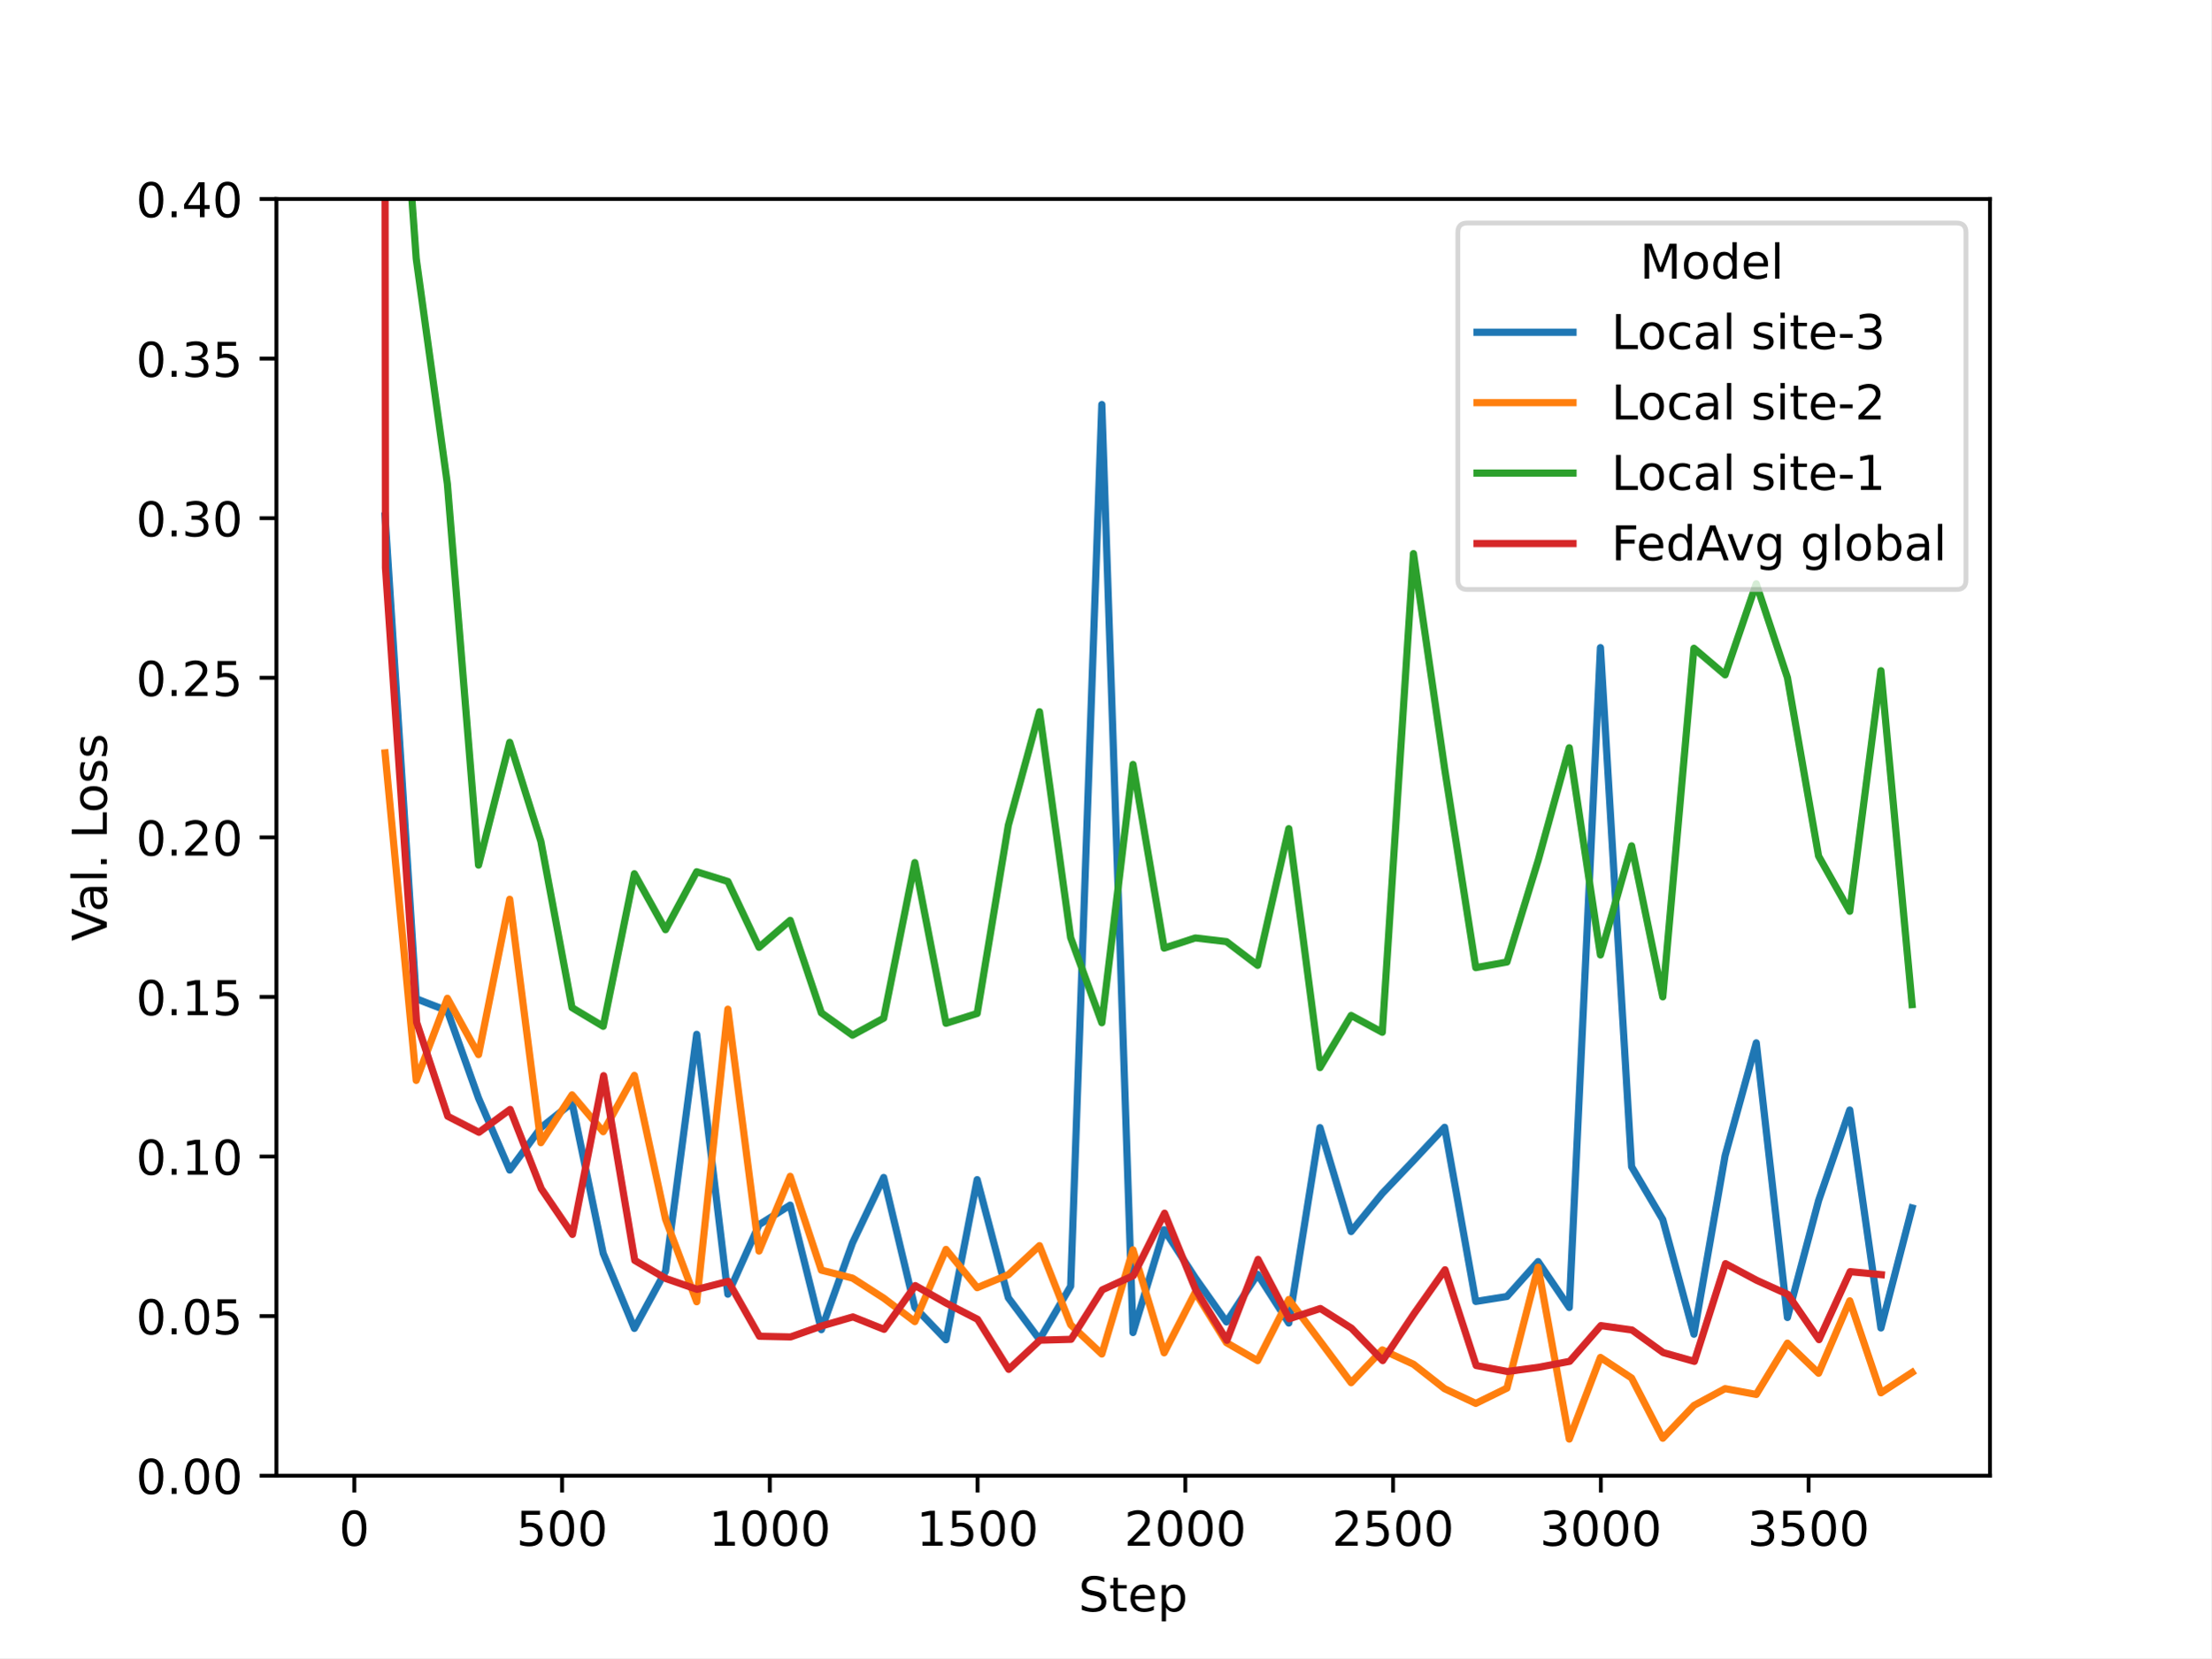
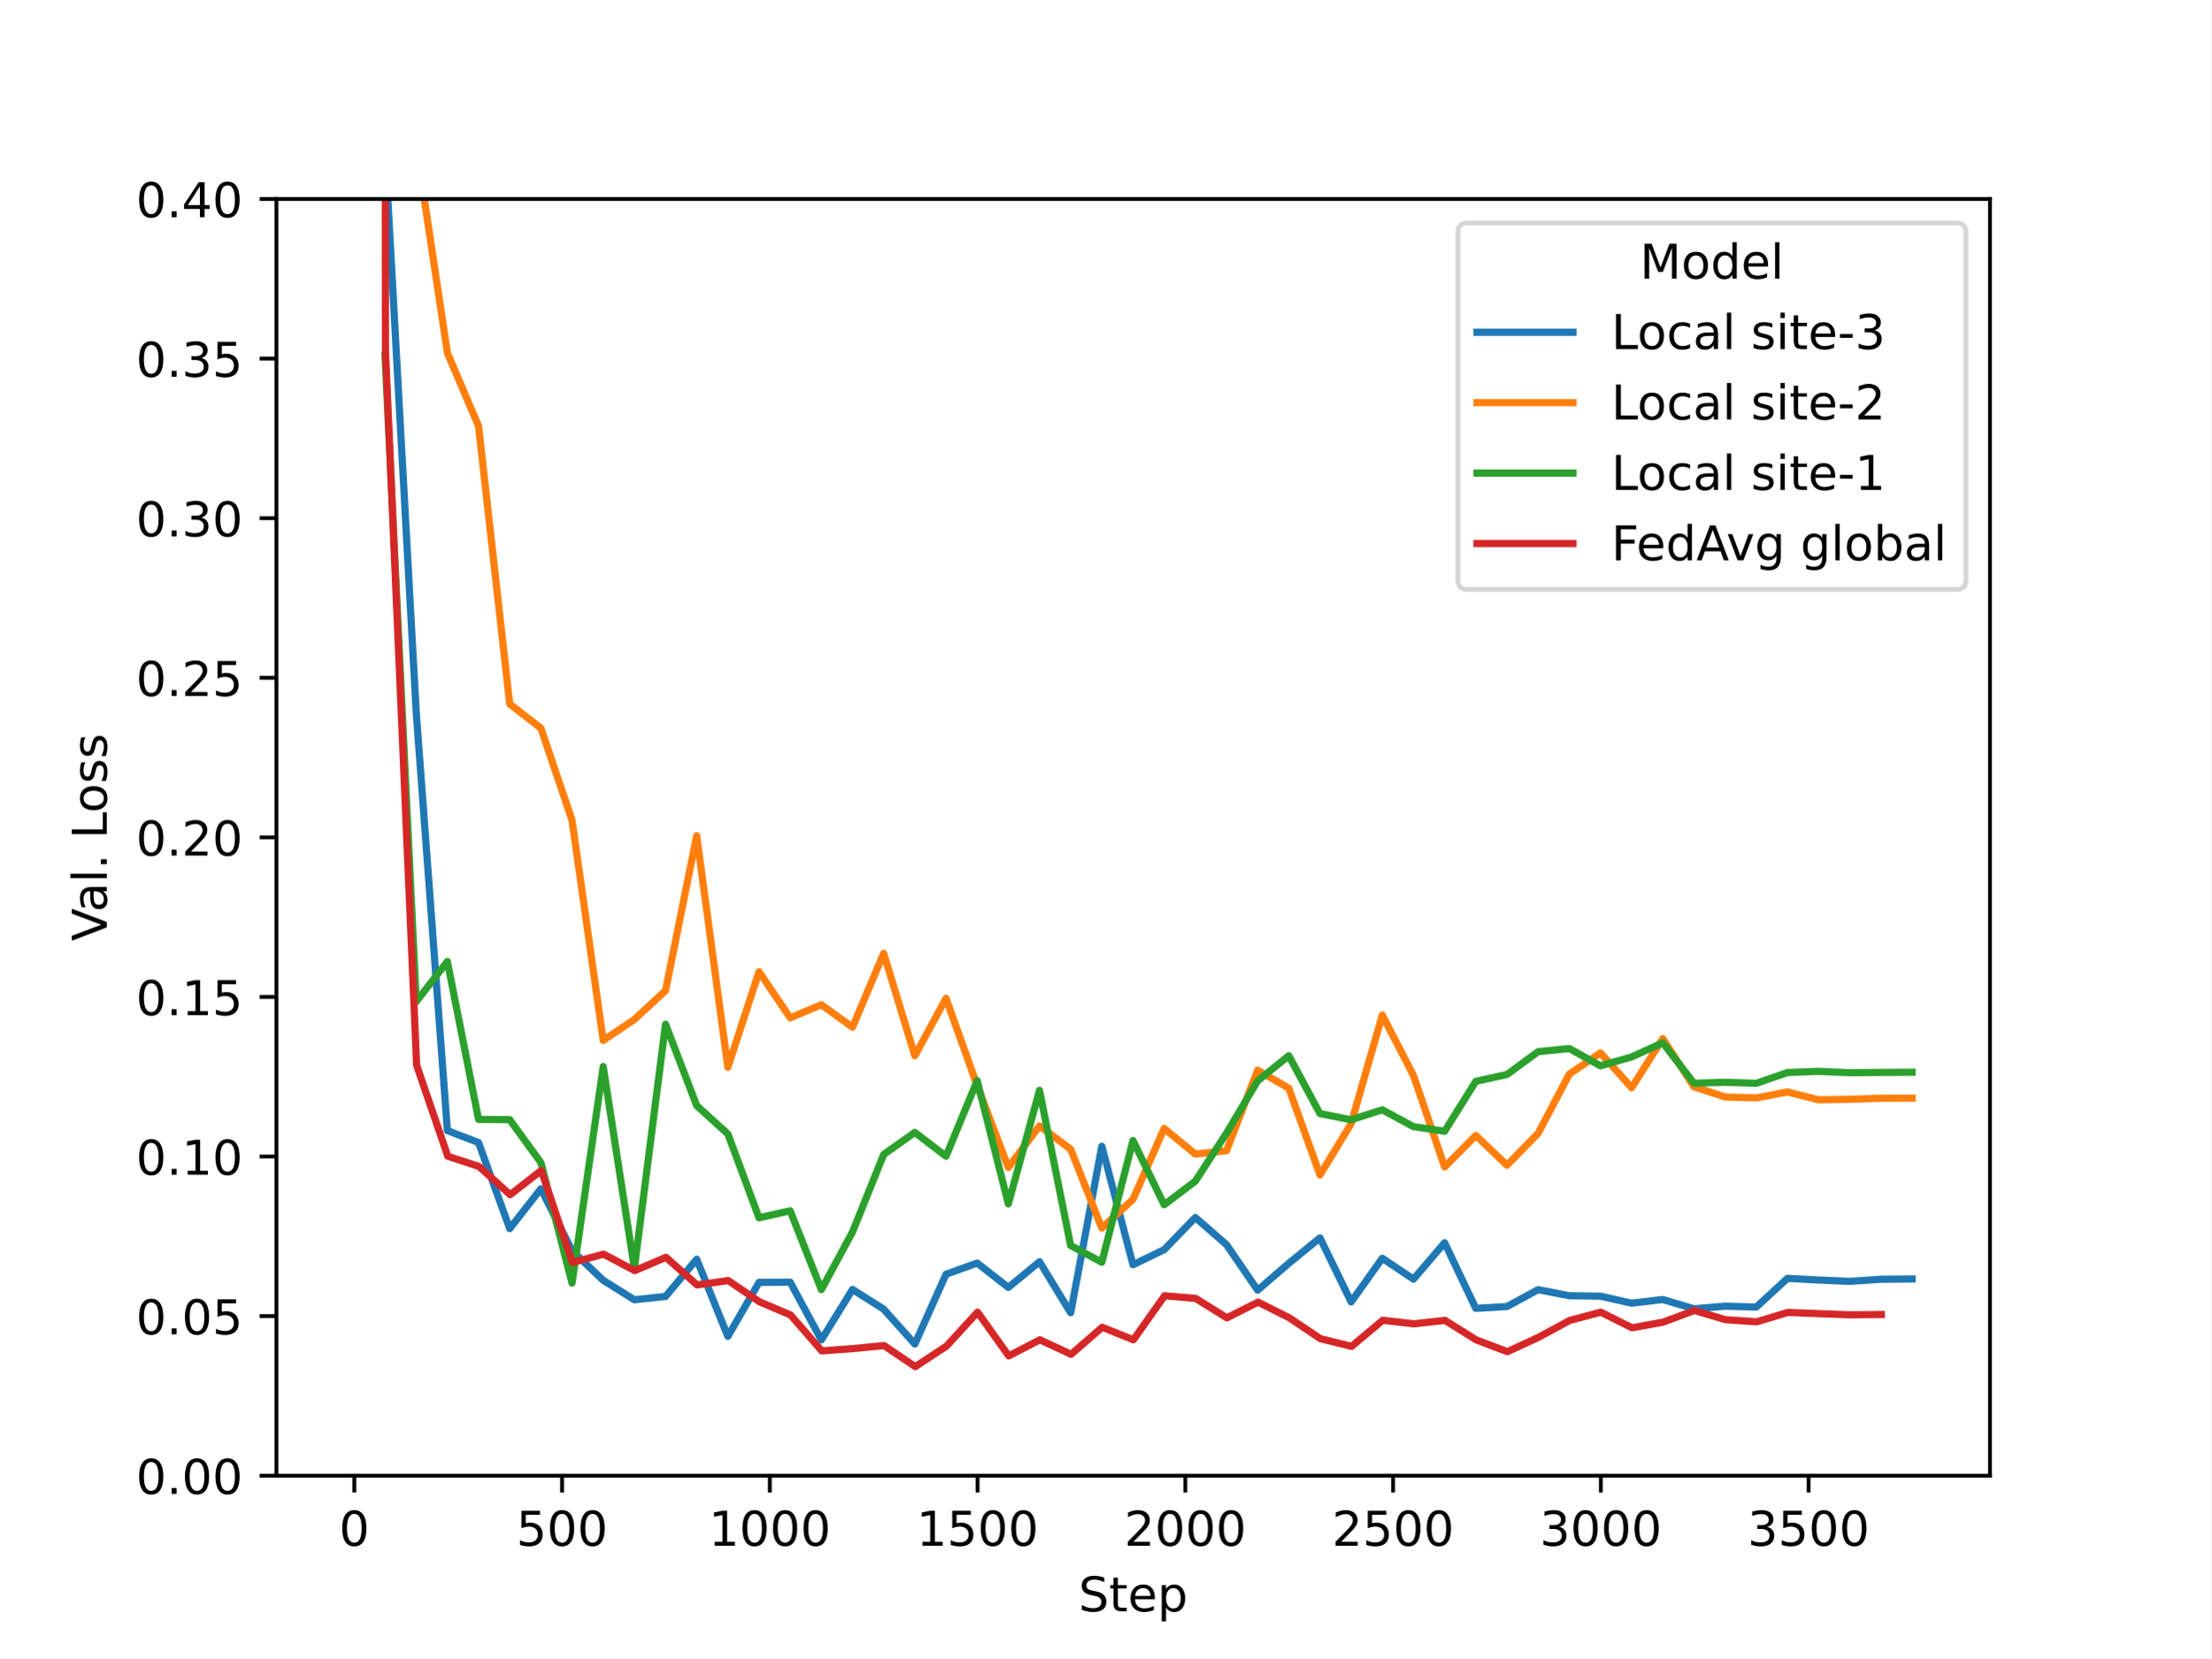
<svg xmlns="http://www.w3.org/2000/svg" xmlns:xlink="http://www.w3.org/1999/xlink" width="460.8pt" height="345.6pt" viewBox="0 0 460.8 345.6" version="1.1">
  <defs>
    <style type="text/css">*{stroke-linejoin: round; stroke-linecap: butt}</style>
  </defs>
  <g id="figure_1">
    <g id="patch_1">
      <path d="M 0 345.6  L 460.8 345.6  L 460.8 0  L 0 0  z " style="fill: #ffffff" />
    </g>
    <g id="axes_1">
      <g id="patch_2">
        <path d="M 57.6 307.584  L 414.72 307.584  L 414.72 41.472  L 57.6 41.472  z " style="fill: #ffffff" />
      </g>
      <g id="PolyCollection_1" />
      <g id="PolyCollection_2" />
      <g id="PolyCollection_3" />
      <g id="PolyCollection_4" />
      <g id="matplotlib.axis_1">
        <g id="xtick_1">
          <g id="line2d_1">
            <defs>
-               <path id="md3a129b505" d="M 0 0  L 0 3.5  " style="stroke: #000000; stroke-width: 0.8" />
-             </defs>
-             <g>
-               <use xlink:href="#md3a129b505" x="73.833" y="307.584" style="stroke: #000000; stroke-width: 0.8" />
+               <path id="m8230b125e6" d="M 0 0  L 0 3.5  " style="stroke: #000000; stroke-width: 0.8" />
+             </defs>
+             <g>
+               <use xlink:href="#m8230b125e6" x="73.833" y="307.584" style="stroke: #000000; stroke-width: 0.8" />
            </g>
          </g>
          <g id="text_1">
            <g transform="translate(70.65148 322.1824) scale(0.1 -0.1)">
              <defs>
                <path id="DejaVuSans-30" d="M 2034 4250  Q 1547 4250 1301 3770  Q 1056 3291 1056 2328  Q 1056 1369 1301 889  Q 1547 409 2034 409  Q 2525 409 2770 889  Q 3016 1369 3016 2328  Q 3016 3291 2770 3770  Q 2525 4250 2034 4250  z M 2034 4750  Q 2819 4750 3233 4129  Q 3647 3509 3647 2328  Q 3647 1150 3233 529  Q 2819 -91 2034 -91  Q 1250 -91 836 529  Q 422 1150 422 2328  Q 422 3509 836 4129  Q 1250 4750 2034 4750  z " transform="scale(0.015625)" />
              </defs>
              <use xlink:href="#DejaVuSans-30" />
            </g>
          </g>
        </g>
        <g id="xtick_2">
          <g id="line2d_2">
            <g>
-               <use xlink:href="#md3a129b505" x="117.132" y="307.584" style="stroke: #000000; stroke-width: 0.8" />
+               <use xlink:href="#m8230b125e6" x="117.132" y="307.584" style="stroke: #000000; stroke-width: 0.8" />
            </g>
          </g>
          <g id="text_2">
            <g transform="translate(107.5878 322.1824) scale(0.1 -0.1)">
              <defs>
                <path id="DejaVuSans-35" d="M 691 4666  L 3169 4666  L 3169 4134  L 1269 4134  L 1269 2991  Q 1406 3038 1543 3061  Q 1681 3084 1819 3084  Q 2600 3084 3056 2656  Q 3513 2228 3513 1497  Q 3513 744 3044 326  Q 2575 -91 1722 -91  Q 1428 -91 1123 -41  Q 819 9 494 109  L 494 744  Q 775 591 1075 516  Q 1375 441 1709 441  Q 2250 441 2565 725  Q 2881 1009 2881 1497  Q 2881 1984 2565 2268  Q 2250 2553 1709 2553  Q 1456 2553 1204 2497  Q 953 2441 691 2322  L 691 4666  z " transform="scale(0.015625)" />
              </defs>
              <use xlink:href="#DejaVuSans-35" />
              <use xlink:href="#DejaVuSans-30" x="63.623" />
              <use xlink:href="#DejaVuSans-30" x="127.246" />
            </g>
          </g>
        </g>
        <g id="xtick_3">
          <g id="line2d_3">
            <g>
-               <use xlink:href="#md3a129b505" x="160.43" y="307.584" style="stroke: #000000; stroke-width: 0.8" />
+               <use xlink:href="#m8230b125e6" x="160.43" y="307.584" style="stroke: #000000; stroke-width: 0.8" />
            </g>
          </g>
          <g id="text_3">
            <g transform="translate(147.7054 322.1824) scale(0.1 -0.1)">
              <defs>
                <path id="DejaVuSans-31" d="M 794 531  L 1825 531  L 1825 4091  L 703 3866  L 703 4441  L 1819 4666  L 2450 4666  L 2450 531  L 3481 531  L 3481 0  L 794 0  L 794 531  z " transform="scale(0.015625)" />
              </defs>
              <use xlink:href="#DejaVuSans-31" />
              <use xlink:href="#DejaVuSans-30" x="63.623" />
              <use xlink:href="#DejaVuSans-30" x="127.246" />
              <use xlink:href="#DejaVuSans-30" x="190.869" />
            </g>
          </g>
        </g>
        <g id="xtick_4">
          <g id="line2d_4">
            <g>
-               <use xlink:href="#md3a129b505" x="203.729" y="307.584" style="stroke: #000000; stroke-width: 0.8" />
+               <use xlink:href="#m8230b125e6" x="203.729" y="307.584" style="stroke: #000000; stroke-width: 0.8" />
            </g>
          </g>
          <g id="text_4">
            <g transform="translate(191.0042 322.1824) scale(0.1 -0.1)">
              <use xlink:href="#DejaVuSans-31" />
              <use xlink:href="#DejaVuSans-35" x="63.623" />
              <use xlink:href="#DejaVuSans-30" x="127.246" />
              <use xlink:href="#DejaVuSans-30" x="190.869" />
            </g>
          </g>
        </g>
        <g id="xtick_5">
          <g id="line2d_5">
            <g>
-               <use xlink:href="#md3a129b505" x="247.028" y="307.584" style="stroke: #000000; stroke-width: 0.8" />
+               <use xlink:href="#m8230b125e6" x="247.028" y="307.584" style="stroke: #000000; stroke-width: 0.8" />
            </g>
          </g>
          <g id="text_5">
            <g transform="translate(234.303 322.1824) scale(0.1 -0.1)">
              <defs>
                <path id="DejaVuSans-32" d="M 1228 531  L 3431 531  L 3431 0  L 469 0  L 469 531  Q 828 903 1448 1529  Q 2069 2156 2228 2338  Q 2531 2678 2651 2914  Q 2772 3150 2772 3378  Q 2772 3750 2511 3984  Q 2250 4219 1831 4219  Q 1534 4219 1204 4116  Q 875 4013 500 3803  L 500 4441  Q 881 4594 1212 4672  Q 1544 4750 1819 4750  Q 2544 4750 2975 4387  Q 3406 4025 3406 3419  Q 3406 3131 3298 2873  Q 3191 2616 2906 2266  Q 2828 2175 2409 1742  Q 1991 1309 1228 531  z " transform="scale(0.015625)" />
              </defs>
              <use xlink:href="#DejaVuSans-32" />
              <use xlink:href="#DejaVuSans-30" x="63.623" />
              <use xlink:href="#DejaVuSans-30" x="127.246" />
              <use xlink:href="#DejaVuSans-30" x="190.869" />
            </g>
          </g>
        </g>
        <g id="xtick_6">
          <g id="line2d_6">
            <g>
-               <use xlink:href="#md3a129b505" x="290.327" y="307.584" style="stroke: #000000; stroke-width: 0.8" />
+               <use xlink:href="#m8230b125e6" x="290.327" y="307.584" style="stroke: #000000; stroke-width: 0.8" />
            </g>
          </g>
          <g id="text_6">
            <g transform="translate(277.6018 322.1824) scale(0.1 -0.1)">
              <use xlink:href="#DejaVuSans-32" />
              <use xlink:href="#DejaVuSans-35" x="63.623" />
              <use xlink:href="#DejaVuSans-30" x="127.246" />
              <use xlink:href="#DejaVuSans-30" x="190.869" />
            </g>
          </g>
        </g>
        <g id="xtick_7">
          <g id="line2d_7">
            <g>
-               <use xlink:href="#md3a129b505" x="333.626" y="307.584" style="stroke: #000000; stroke-width: 0.8" />
+               <use xlink:href="#m8230b125e6" x="333.626" y="307.584" style="stroke: #000000; stroke-width: 0.8" />
            </g>
          </g>
          <g id="text_7">
            <g transform="translate(320.9006 322.1824) scale(0.1 -0.1)">
              <defs>
                <path id="DejaVuSans-33" d="M 2597 2516  Q 3050 2419 3304 2112  Q 3559 1806 3559 1356  Q 3559 666 3084 287  Q 2609 -91 1734 -91  Q 1441 -91 1130 -33  Q 819 25 488 141  L 488 750  Q 750 597 1062 519  Q 1375 441 1716 441  Q 2309 441 2620 675  Q 2931 909 2931 1356  Q 2931 1769 2642 2001  Q 2353 2234 1838 2234  L 1294 2234  L 1294 2753  L 1863 2753  Q 2328 2753 2575 2939  Q 2822 3125 2822 3475  Q 2822 3834 2567 4026  Q 2313 4219 1838 4219  Q 1578 4219 1281 4162  Q 984 4106 628 3988  L 628 4550  Q 988 4650 1302 4700  Q 1616 4750 1894 4750  Q 2613 4750 3031 4423  Q 3450 4097 3450 3541  Q 3450 3153 3228 2886  Q 3006 2619 2597 2516  z " transform="scale(0.015625)" />
              </defs>
              <use xlink:href="#DejaVuSans-33" />
              <use xlink:href="#DejaVuSans-30" x="63.623" />
              <use xlink:href="#DejaVuSans-30" x="127.246" />
              <use xlink:href="#DejaVuSans-30" x="190.869" />
            </g>
          </g>
        </g>
        <g id="xtick_8">
          <g id="line2d_8">
            <g>
-               <use xlink:href="#md3a129b505" x="376.924" y="307.584" style="stroke: #000000; stroke-width: 0.8" />
+               <use xlink:href="#m8230b125e6" x="376.924" y="307.584" style="stroke: #000000; stroke-width: 0.8" />
            </g>
          </g>
          <g id="text_8">
            <g transform="translate(364.1995 322.1824) scale(0.1 -0.1)">
              <use xlink:href="#DejaVuSans-33" />
              <use xlink:href="#DejaVuSans-35" x="63.623" />
              <use xlink:href="#DejaVuSans-30" x="127.246" />
              <use xlink:href="#DejaVuSans-30" x="190.869" />
            </g>
          </g>
        </g>
        <g id="text_9">
          <g transform="translate(224.7748 335.8606) scale(0.1 -0.1)">
            <defs>
              <path id="DejaVuSans-53" d="M 3425 4513  L 3425 3897  Q 3066 4069 2747 4153  Q 2428 4238 2131 4238  Q 1616 4238 1336 4038  Q 1056 3838 1056 3469  Q 1056 3159 1242 3001  Q 1428 2844 1947 2747  L 2328 2669  Q 3034 2534 3370 2195  Q 3706 1856 3706 1288  Q 3706 609 3251 259  Q 2797 -91 1919 -91  Q 1588 -91 1214 -16  Q 841 59 441 206  L 441 856  Q 825 641 1194 531  Q 1563 422 1919 422  Q 2459 422 2753 634  Q 3047 847 3047 1241  Q 3047 1584 2836 1778  Q 2625 1972 2144 2069  L 1759 2144  Q 1053 2284 737 2584  Q 422 2884 422 3419  Q 422 4038 858 4394  Q 1294 4750 2059 4750  Q 2388 4750 2728 4690  Q 3069 4631 3425 4513  z " transform="scale(0.015625)" />
              <path id="DejaVuSans-74" d="M 1172 4494  L 1172 3500  L 2356 3500  L 2356 3053  L 1172 3053  L 1172 1153  Q 1172 725 1289 603  Q 1406 481 1766 481  L 2356 481  L 2356 0  L 1766 0  Q 1100 0 847 248  Q 594 497 594 1153  L 594 3053  L 172 3053  L 172 3500  L 594 3500  L 594 4494  L 1172 4494  z " transform="scale(0.015625)" />
              <path id="DejaVuSans-65" d="M 3597 1894  L 3597 1613  L 953 1613  Q 991 1019 1311 708  Q 1631 397 2203 397  Q 2534 397 2845 478  Q 3156 559 3463 722  L 3463 178  Q 3153 47 2828 -22  Q 2503 -91 2169 -91  Q 1331 -91 842 396  Q 353 884 353 1716  Q 353 2575 817 3079  Q 1281 3584 2069 3584  Q 2775 3584 3186 3129  Q 3597 2675 3597 1894  z M 3022 2063  Q 3016 2534 2758 2815  Q 2500 3097 2075 3097  Q 1594 3097 1305 2825  Q 1016 2553 972 2059  L 3022 2063  z " transform="scale(0.015625)" />
              <path id="DejaVuSans-70" d="M 1159 525  L 1159 -1331  L 581 -1331  L 581 3500  L 1159 3500  L 1159 2969  Q 1341 3281 1617 3432  Q 1894 3584 2278 3584  Q 2916 3584 3314 3078  Q 3713 2572 3713 1747  Q 3713 922 3314 415  Q 2916 -91 2278 -91  Q 1894 -91 1617 61  Q 1341 213 1159 525  z M 3116 1747  Q 3116 2381 2855 2742  Q 2594 3103 2138 3103  Q 1681 3103 1420 2742  Q 1159 2381 1159 1747  Q 1159 1113 1420 752  Q 1681 391 2138 391  Q 2594 391 2855 752  Q 3116 1113 3116 1747  z " transform="scale(0.015625)" />
            </defs>
            <use xlink:href="#DejaVuSans-53" />
            <use xlink:href="#DejaVuSans-74" x="63.477" />
            <use xlink:href="#DejaVuSans-65" x="102.686" />
            <use xlink:href="#DejaVuSans-70" x="164.209" />
          </g>
        </g>
      </g>
      <g id="matplotlib.axis_2">
        <g id="ytick_1">
          <g id="line2d_9">
            <defs>
-               <path id="m3f57839b75" d="M 0 0  L -3.5 0  " style="stroke: #000000; stroke-width: 0.8" />
-             </defs>
-             <g>
-               <use xlink:href="#m3f57839b75" x="57.6" y="307.584" style="stroke: #000000; stroke-width: 0.8" />
+               <path id="mb092cd43c8" d="M 0 0  L -3.5 0  " style="stroke: #000000; stroke-width: 0.8" />
+             </defs>
+             <g>
+               <use xlink:href="#mb092cd43c8" x="57.6" y="307.584" style="stroke: #000000; stroke-width: 0.8" />
            </g>
          </g>
          <g id="text_10">
            <g transform="translate(28.33438 311.3832) scale(0.1 -0.1)">
              <defs>
                <path id="DejaVuSans-2e" d="M 684 794  L 1344 794  L 1344 0  L 684 0  L 684 794  z " transform="scale(0.015625)" />
              </defs>
              <use xlink:href="#DejaVuSans-30" />
              <use xlink:href="#DejaVuSans-2e" x="63.623" />
              <use xlink:href="#DejaVuSans-30" x="95.41" />
              <use xlink:href="#DejaVuSans-30" x="159.033" />
            </g>
          </g>
        </g>
        <g id="ytick_2">
          <g id="line2d_10">
            <g>
-               <use xlink:href="#m3f57839b75" x="57.6" y="274.32" style="stroke: #000000; stroke-width: 0.8" />
+               <use xlink:href="#mb092cd43c8" x="57.6" y="274.32" style="stroke: #000000; stroke-width: 0.8" />
            </g>
          </g>
          <g id="text_11">
            <g transform="translate(28.33438 278.1192) scale(0.1 -0.1)">
              <use xlink:href="#DejaVuSans-30" />
              <use xlink:href="#DejaVuSans-2e" x="63.623" />
              <use xlink:href="#DejaVuSans-30" x="95.41" />
              <use xlink:href="#DejaVuSans-35" x="159.033" />
            </g>
          </g>
        </g>
        <g id="ytick_3">
          <g id="line2d_11">
            <g>
-               <use xlink:href="#m3f57839b75" x="57.6" y="241.056" style="stroke: #000000; stroke-width: 0.8" />
+               <use xlink:href="#mb092cd43c8" x="57.6" y="241.056" style="stroke: #000000; stroke-width: 0.8" />
            </g>
          </g>
          <g id="text_12">
            <g transform="translate(28.33438 244.8552) scale(0.1 -0.1)">
              <use xlink:href="#DejaVuSans-30" />
              <use xlink:href="#DejaVuSans-2e" x="63.623" />
              <use xlink:href="#DejaVuSans-31" x="95.41" />
              <use xlink:href="#DejaVuSans-30" x="159.033" />
            </g>
          </g>
        </g>
        <g id="ytick_4">
          <g id="line2d_12">
            <g>
-               <use xlink:href="#m3f57839b75" x="57.6" y="207.792" style="stroke: #000000; stroke-width: 0.8" />
+               <use xlink:href="#mb092cd43c8" x="57.6" y="207.792" style="stroke: #000000; stroke-width: 0.8" />
            </g>
          </g>
          <g id="text_13">
            <g transform="translate(28.33438 211.5912) scale(0.1 -0.1)">
              <use xlink:href="#DejaVuSans-30" />
              <use xlink:href="#DejaVuSans-2e" x="63.623" />
              <use xlink:href="#DejaVuSans-31" x="95.41" />
              <use xlink:href="#DejaVuSans-35" x="159.033" />
            </g>
          </g>
        </g>
        <g id="ytick_5">
          <g id="line2d_13">
            <g>
-               <use xlink:href="#m3f57839b75" x="57.6" y="174.528" style="stroke: #000000; stroke-width: 0.8" />
+               <use xlink:href="#mb092cd43c8" x="57.6" y="174.528" style="stroke: #000000; stroke-width: 0.8" />
            </g>
          </g>
          <g id="text_14">
            <g transform="translate(28.33438 178.3272) scale(0.1 -0.1)">
              <use xlink:href="#DejaVuSans-30" />
              <use xlink:href="#DejaVuSans-2e" x="63.623" />
              <use xlink:href="#DejaVuSans-32" x="95.41" />
              <use xlink:href="#DejaVuSans-30" x="159.033" />
            </g>
          </g>
        </g>
        <g id="ytick_6">
          <g id="line2d_14">
            <g>
-               <use xlink:href="#m3f57839b75" x="57.6" y="141.264" style="stroke: #000000; stroke-width: 0.8" />
+               <use xlink:href="#mb092cd43c8" x="57.6" y="141.264" style="stroke: #000000; stroke-width: 0.8" />
            </g>
          </g>
          <g id="text_15">
            <g transform="translate(28.33438 145.0632) scale(0.1 -0.1)">
              <use xlink:href="#DejaVuSans-30" />
              <use xlink:href="#DejaVuSans-2e" x="63.623" />
              <use xlink:href="#DejaVuSans-32" x="95.41" />
              <use xlink:href="#DejaVuSans-35" x="159.033" />
            </g>
          </g>
        </g>
        <g id="ytick_7">
          <g id="line2d_15">
            <g>
-               <use xlink:href="#m3f57839b75" x="57.6" y="108" style="stroke: #000000; stroke-width: 0.8" />
+               <use xlink:href="#mb092cd43c8" x="57.6" y="108" style="stroke: #000000; stroke-width: 0.8" />
            </g>
          </g>
          <g id="text_16">
            <g transform="translate(28.33438 111.7992) scale(0.1 -0.1)">
              <use xlink:href="#DejaVuSans-30" />
              <use xlink:href="#DejaVuSans-2e" x="63.623" />
              <use xlink:href="#DejaVuSans-33" x="95.41" />
              <use xlink:href="#DejaVuSans-30" x="159.033" />
            </g>
          </g>
        </g>
        <g id="ytick_8">
          <g id="line2d_16">
            <g>
-               <use xlink:href="#m3f57839b75" x="57.6" y="74.736" style="stroke: #000000; stroke-width: 0.8" />
+               <use xlink:href="#mb092cd43c8" x="57.6" y="74.736" style="stroke: #000000; stroke-width: 0.8" />
            </g>
          </g>
          <g id="text_17">
            <g transform="translate(28.33438 78.53522) scale(0.1 -0.1)">
              <use xlink:href="#DejaVuSans-30" />
              <use xlink:href="#DejaVuSans-2e" x="63.623" />
              <use xlink:href="#DejaVuSans-33" x="95.41" />
              <use xlink:href="#DejaVuSans-35" x="159.033" />
            </g>
          </g>
        </g>
        <g id="ytick_9">
          <g id="line2d_17">
            <g>
-               <use xlink:href="#m3f57839b75" x="57.6" y="41.472" style="stroke: #000000; stroke-width: 0.8" />
+               <use xlink:href="#mb092cd43c8" x="57.6" y="41.472" style="stroke: #000000; stroke-width: 0.8" />
            </g>
          </g>
          <g id="text_18">
            <g transform="translate(28.33438 45.27122) scale(0.1 -0.1)">
              <defs>
                <path id="DejaVuSans-34" d="M 2419 4116  L 825 1625  L 2419 1625  L 2419 4116  z M 2253 4666  L 3047 4666  L 3047 1625  L 3713 1625  L 3713 1100  L 3047 1100  L 3047 0  L 2419 0  L 2419 1100  L 313 1100  L 313 1709  L 2253 4666  z " transform="scale(0.015625)" />
              </defs>
              <use xlink:href="#DejaVuSans-30" />
              <use xlink:href="#DejaVuSans-2e" x="63.623" />
              <use xlink:href="#DejaVuSans-34" x="95.41" />
              <use xlink:href="#DejaVuSans-30" x="159.033" />
            </g>
          </g>
        </g>
        <g id="text_19">
          <g transform="translate(22.25469 196.1592) rotate(-90) scale(0.1 -0.1)">
            <defs>
              <path id="DejaVuSans-56" d="M 1831 0  L 50 4666  L 709 4666  L 2188 738  L 3669 4666  L 4325 4666  L 2547 0  L 1831 0  z " transform="scale(0.015625)" />
              <path id="DejaVuSans-61" d="M 2194 1759  Q 1497 1759 1228 1600  Q 959 1441 959 1056  Q 959 750 1161 570  Q 1363 391 1709 391  Q 2188 391 2477 730  Q 2766 1069 2766 1631  L 2766 1759  L 2194 1759  z M 3341 1997  L 3341 0  L 2766 0  L 2766 531  Q 2569 213 2275 61  Q 1981 -91 1556 -91  Q 1019 -91 701 211  Q 384 513 384 1019  Q 384 1609 779 1909  Q 1175 2209 1959 2209  L 2766 2209  L 2766 2266  Q 2766 2663 2505 2880  Q 2244 3097 1772 3097  Q 1472 3097 1187 3025  Q 903 2953 641 2809  L 641 3341  Q 956 3463 1253 3523  Q 1550 3584 1831 3584  Q 2591 3584 2966 3190  Q 3341 2797 3341 1997  z " transform="scale(0.015625)" />
              <path id="DejaVuSans-6c" d="M 603 4863  L 1178 4863  L 1178 0  L 603 0  L 603 4863  z " transform="scale(0.015625)" />
              <path id="DejaVuSans-20" transform="scale(0.015625)" />
              <path id="DejaVuSans-4c" d="M 628 4666  L 1259 4666  L 1259 531  L 3531 531  L 3531 0  L 628 0  L 628 4666  z " transform="scale(0.015625)" />
              <path id="DejaVuSans-6f" d="M 1959 3097  Q 1497 3097 1228 2736  Q 959 2375 959 1747  Q 959 1119 1226 758  Q 1494 397 1959 397  Q 2419 397 2687 759  Q 2956 1122 2956 1747  Q 2956 2369 2687 2733  Q 2419 3097 1959 3097  z M 1959 3584  Q 2709 3584 3137 3096  Q 3566 2609 3566 1747  Q 3566 888 3137 398  Q 2709 -91 1959 -91  Q 1206 -91 779 398  Q 353 888 353 1747  Q 353 2609 779 3096  Q 1206 3584 1959 3584  z " transform="scale(0.015625)" />
              <path id="DejaVuSans-73" d="M 2834 3397  L 2834 2853  Q 2591 2978 2328 3040  Q 2066 3103 1784 3103  Q 1356 3103 1142 2972  Q 928 2841 928 2578  Q 928 2378 1081 2264  Q 1234 2150 1697 2047  L 1894 2003  Q 2506 1872 2764 1633  Q 3022 1394 3022 966  Q 3022 478 2636 193  Q 2250 -91 1575 -91  Q 1294 -91 989 -36  Q 684 19 347 128  L 347 722  Q 666 556 975 473  Q 1284 391 1588 391  Q 1994 391 2212 530  Q 2431 669 2431 922  Q 2431 1156 2273 1281  Q 2116 1406 1581 1522  L 1381 1569  Q 847 1681 609 1914  Q 372 2147 372 2553  Q 372 3047 722 3315  Q 1072 3584 1716 3584  Q 2034 3584 2315 3537  Q 2597 3491 2834 3397  z " transform="scale(0.015625)" />
            </defs>
            <use xlink:href="#DejaVuSans-56" />
            <use xlink:href="#DejaVuSans-61" x="60.658" />
            <use xlink:href="#DejaVuSans-6c" x="121.938" />
            <use xlink:href="#DejaVuSans-2e" x="149.721" />
            <use xlink:href="#DejaVuSans-20" x="181.508" />
            <use xlink:href="#DejaVuSans-4c" x="213.295" />
            <use xlink:href="#DejaVuSans-6f" x="267.258" />
            <use xlink:href="#DejaVuSans-73" x="328.439" />
            <use xlink:href="#DejaVuSans-73" x="380.539" />
          </g>
        </g>
      </g>
      <g id="line2d_18">
-         <path d="M 80.241 107.528  L 86.736 208.172  L 93.231 210.684  L 99.725 228.895  L 106.22 243.885  L 112.715 235.046  L 119.21 229.868  L 125.705 261.248  L 132.2 276.886  L 138.694 264.956  L 145.189 215.584  L 151.684 269.751  L 158.179 255.279  L 164.674 251.187  L 171.168 277.152  L 177.663 259.057  L 184.158 245.422  L 190.653 272.498  L 197.148 279.252  L 203.643 245.874  L 210.137 270.504  L 216.632 279.196  L 223.127 268.095  L 229.622 84.308  L 236.117 277.752  L 242.612 256.313  L 249.106 266.352  L 255.601 275.534  L 262.096 265.618  L 268.591 275.768  L 275.086 235.036  L 281.58 256.698  L 288.075 248.743  L 294.57 241.917  L 301.065 234.965  L 307.56 271.268  L 314.055 270.228  L 320.549 262.954  L 327.044 272.526  L 333.539 134.984  L 340.034 243.177  L 346.529 254.192  L 353.024 278.094  L 359.518 240.894  L 366.013 217.364  L 372.508 274.61  L 379.003 250.246  L 385.498 231.363  L 391.992 276.796  L 398.487 251.781  " clip-path="url(#p1c01c7a762)" style="fill: none; stroke: #1f77b4; stroke-width: 1.5; stroke-linecap: square" />
+         <path d="M 80.241 31.032  L 86.736 148.463  L 93.231 235.652  L 99.725 238.149  L 106.22 256.09  L 112.715 247.778  L 119.21 260.659  L 125.705 266.856  L 132.2 270.916  L 138.694 270.224  L 145.189 262.473  L 151.684 278.544  L 158.179 267.292  L 164.674 267.25  L 171.168 279.274  L 177.663 268.759  L 184.158 272.875  L 190.653 280.139  L 197.148 265.598  L 203.643 263.262  L 210.137 268.342  L 216.632 262.989  L 223.127 273.619  L 229.622 238.909  L 236.117 263.621  L 242.612 260.475  L 249.106 253.761  L 255.601 259.423  L 262.096 268.91  L 268.591 263.317  L 275.086 258.018  L 281.58 271.363  L 288.075 262.26  L 294.57 266.614  L 301.065 259.034  L 307.56 272.705  L 314.055 272.329  L 320.549 268.808  L 327.044 270.072  L 333.539 270.164  L 340.034 271.627  L 346.529 270.858  L 353.024 272.798  L 359.518 272.253  L 366.013 272.434  L 372.508 266.455  L 379.003 266.796  L 385.498 267.077  L 391.992 266.633  L 398.487 266.579  " clip-path="url(#pac1ea2c87f)" style="fill: none; stroke: #1f77b4; stroke-width: 1.5; stroke-linecap: square" />
      </g>
      <g id="line2d_19">
-         <path d="M 80.241 156.927  L 86.736 225.19  L 93.231 208.077  L 99.725 219.821  L 106.22 187.44  L 112.715 238.179  L 119.21 228.206  L 125.705 235.884  L 132.2 224.15  L 138.694 254.116  L 145.189 271.327  L 151.684 210.349  L 158.179 260.765  L 164.674 245.186  L 171.168 264.747  L 177.663 266.401  L 184.158 270.568  L 190.653 275.471  L 197.148 260.418  L 203.643 268.399  L 210.137 265.694  L 216.632 259.637  L 223.127 276.124  L 229.622 282.225  L 236.117 260.509  L 242.612 281.973  L 249.106 269.346  L 255.601 279.853  L 262.096 283.609  L 268.591 270.86  L 275.086 279.503  L 281.58 288.202  L 288.075 281.364  L 294.57 284.35  L 301.065 289.462  L 307.56 292.515  L 314.055 289.332  L 320.549 264.116  L 327.044 299.951  L 333.539 282.937  L 340.034 287.228  L 346.529 299.777  L 353.024 292.949  L 359.518 289.438  L 366.013 290.646  L 372.508 279.957  L 379.003 286.23  L 385.498 271.137  L 391.992 290.313  L 398.487 286.064  " clip-path="url(#p1c01c7a762)" style="fill: none; stroke: #ff7f0e; stroke-width: 1.5; stroke-linecap: square" />
+         <path d="M 80.241 8.279  L 86.736 30.257  L 93.231 73.552  L 99.725 88.806  L 106.22 146.725  L 112.715 151.768  L 119.21 170.975  L 125.705 216.856  L 132.2 212.494  L 138.694 206.47  L 145.189 174.209  L 151.684 222.461  L 158.179 202.541  L 164.674 212.151  L 171.168 209.417  L 177.663 214.097  L 184.158 198.712  L 190.653 220.058  L 197.148 208.074  L 203.643 226.258  L 210.137 243.34  L 216.632 234.681  L 223.127 239.535  L 229.622 255.973  L 236.117 249.983  L 242.612 235.205  L 249.106 240.552  L 255.601 239.844  L 262.096 223.064  L 268.591 226.819  L 275.086 244.901  L 281.58 234.207  L 288.075 211.574  L 294.57 224.164  L 301.065 243.232  L 307.56 236.669  L 314.055 242.87  L 320.549 236.215  L 327.044 223.889  L 333.539 219.445  L 340.034 226.715  L 346.529 216.483  L 353.024 226.51  L 359.518 228.65  L 366.013 228.842  L 372.508 227.604  L 379.003 229.234  L 385.498 229.135  L 391.992 228.908  L 398.487 228.887  " clip-path="url(#pac1ea2c87f)" style="fill: none; stroke: #ff7f0e; stroke-width: 1.5; stroke-linecap: square" />
      </g>
      <g id="line2d_20">
-         <path d="M 82.767 -1  L 86.736 53.885  L 93.231 100.898  L 99.725 180.313  L 106.22 154.72  L 112.715 175.369  L 119.21 210.031  L 125.705 213.917  L 132.2 182.118  L 138.694 193.783  L 145.189 181.699  L 151.684 183.719  L 158.179 197.461  L 164.674 191.828  L 171.168 211.106  L 177.663 215.771  L 184.158 212.226  L 190.653 179.79  L 197.148 213.291  L 203.643 211.243  L 210.137 172.015  L 216.632 148.344  L 223.127 195.436  L 229.622 213.181  L 236.117 159.333  L 242.612 197.62  L 249.106 195.503  L 255.601 196.26  L 262.096 201.204  L 268.591 172.721  L 275.086 222.523  L 281.58 211.656  L 288.075 215.164  L 294.57 115.388  L 301.065 160.191  L 307.56 201.688  L 314.055 200.517  L 320.549 179.381  L 327.044 155.861  L 333.539 199.046  L 340.034 176.303  L 346.529 207.778  L 353.024 135.12  L 359.518 140.655  L 366.013 121.683  L 372.508 141.242  L 379.003 178.437  L 385.498 189.941  L 391.992 139.792  L 398.487 209.389  " clip-path="url(#p1c01c7a762)" style="fill: none; stroke: #2ca02c; stroke-width: 1.5; stroke-linecap: square" />
+         <path d="M 80.241 74.149  L 86.736 208.775  L 93.231 200.415  L 99.725 233.321  L 106.22 233.374  L 112.715 242.308  L 119.21 267.442  L 125.705 222.301  L 132.2 264.36  L 138.694 213.478  L 145.189 230.441  L 151.684 236.342  L 158.179 253.833  L 164.674 252.372  L 171.168 268.806  L 177.663 256.783  L 184.158 240.623  L 190.653 236.029  L 197.148 241.002  L 203.643 225.247  L 210.137 250.933  L 216.632 227.263  L 223.127 259.612  L 229.622 263.096  L 236.117 237.721  L 242.612 251.114  L 249.106 246.198  L 255.601 236.2  L 262.096 225.29  L 268.591 220.041  L 275.086 232.116  L 281.58 233.393  L 288.075 231.321  L 294.57 234.827  L 301.065 235.791  L 307.56 225.387  L 314.055 223.96  L 320.549 219.205  L 327.044 218.547  L 333.539 222.147  L 340.034 220.302  L 346.529 217.339  L 353.024 225.781  L 359.518 225.58  L 366.013 225.799  L 372.508 223.549  L 379.003 223.299  L 385.498 223.584  L 391.992 223.526  L 398.487 223.487  " clip-path="url(#pac1ea2c87f)" style="fill: none; stroke: #2ca02c; stroke-width: 1.5; stroke-linecap: square" />
      </g>
      <g id="line2d_21">
-         <path d="M 80.207 -1  L 80.328 118.326  L 86.822 213.08  L 93.317 232.672  L 99.812 236.008  L 106.307 231.238  L 112.802 247.772  L 119.296 257.292  L 125.791 224.207  L 132.286 262.719  L 138.781 266.496  L 145.276 268.746  L 151.771 267.067  L 158.265 278.52  L 164.76 278.662  L 171.255 276.37  L 177.75 274.487  L 184.245 277.08  L 190.74 267.958  L 197.234 271.648  L 203.729 274.994  L 210.224 285.419  L 216.719 279.341  L 223.214 279.157  L 229.708 268.853  L 236.203 265.875  L 242.698 252.874  L 249.193 268.843  L 255.688 279.374  L 262.183 262.5  L 268.677 274.874  L 275.172 272.736  L 281.667 276.857  L 288.162 283.595  L 294.657 273.867  L 301.152 264.663  L 307.646 284.622  L 314.141 285.868  L 320.636 284.994  L 327.131 283.745  L 333.626 276.301  L 340.12 277.222  L 346.615 281.925  L 353.11 283.761  L 359.605 263.39  L 366.1 266.863  L 372.595 269.8  L 379.089 279.227  L 385.584 265.053  L 392.079 265.686  " clip-path="url(#p1c01c7a762)" style="fill: none; stroke: #d62728; stroke-width: 1.5; stroke-linecap: square" />
+         <path d="M 80.245 -1  L 80.328 73.078  L 86.822 222.016  L 93.317 241  L 99.812 243.123  L 106.307 249.016  L 112.802 243.968  L 119.296 263.151  L 125.791 261.404  L 132.286 264.841  L 138.781 262.063  L 145.276 267.82  L 151.771 266.916  L 158.265 271.325  L 164.76 274.088  L 171.255 281.573  L 177.75 281.096  L 184.245 280.461  L 190.74 284.852  L 197.234 280.584  L 203.729 273.499  L 210.224 282.62  L 216.719 279.251  L 223.214 282.282  L 229.708 276.645  L 236.203 279.259  L 242.698 270.083  L 249.193 270.638  L 255.688 274.679  L 262.183 271.409  L 268.677 274.663  L 275.172 279.024  L 281.667 280.634  L 288.162 275.186  L 294.657 275.929  L 301.152 275.211  L 307.646 279.274  L 314.141 281.737  L 320.636 278.735  L 327.131 275.219  L 333.626 273.504  L 340.12 276.758  L 346.615 275.577  L 353.11 273.144  L 359.605 275.071  L 366.1 275.508  L 372.595 273.554  L 379.089 273.811  L 385.584 274.052  L 392.079 273.986  " clip-path="url(#pac1ea2c87f)" style="fill: none; stroke: #d62728; stroke-width: 1.5; stroke-linecap: square" />
      </g>
      <g id="line2d_22" />
      <g id="line2d_23" />
      <g id="line2d_24" />
      <g id="line2d_25" />
      <g id="patch_3">
        <path d="M 57.6 307.584  L 57.6 41.472  " style="fill: none; stroke: #000000; stroke-width: 0.8; stroke-linejoin: miter; stroke-linecap: square" />
      </g>
      <g id="patch_4">
        <path d="M 414.72 307.584  L 414.72 41.472  " style="fill: none; stroke: #000000; stroke-width: 0.8; stroke-linejoin: miter; stroke-linecap: square" />
      </g>
      <g id="patch_5">
        <path d="M 57.6 307.584  L 414.72 307.584  " style="fill: none; stroke: #000000; stroke-width: 0.8; stroke-linejoin: miter; stroke-linecap: square" />
      </g>
      <g id="patch_6">
        <path d="M 57.6 41.472  L 414.72 41.472  " style="fill: none; stroke: #000000; stroke-width: 0.8; stroke-linejoin: miter; stroke-linecap: square" />
      </g>
      <g id="legend_1">
        <g id="patch_7">
          <path d="M 305.818 122.863  L 407.72 122.863  Q 409.72 122.863 409.72 120.863  L 409.72 48.472  Q 409.72 46.472 407.72 46.472  L 305.818 46.472  Q 303.818 46.472 303.818 48.472  L 303.818 120.863  Q 303.818 122.863 305.818 122.863  z " style="fill: #ffffff; opacity: 0.8; stroke: #cccccc; stroke-linejoin: miter" />
        </g>
        <g id="text_20">
          <g transform="translate(341.7559 58.07044) scale(0.1 -0.1)">
            <defs>
              <path id="DejaVuSans-4d" d="M 628 4666  L 1569 4666  L 2759 1491  L 3956 4666  L 4897 4666  L 4897 0  L 4281 0  L 4281 4097  L 3078 897  L 2444 897  L 1241 4097  L 1241 0  L 628 0  L 628 4666  z " transform="scale(0.015625)" />
              <path id="DejaVuSans-64" d="M 2906 2969  L 2906 4863  L 3481 4863  L 3481 0  L 2906 0  L 2906 525  Q 2725 213 2448 61  Q 2172 -91 1784 -91  Q 1150 -91 751 415  Q 353 922 353 1747  Q 353 2572 751 3078  Q 1150 3584 1784 3584  Q 2172 3584 2448 3432  Q 2725 3281 2906 2969  z M 947 1747  Q 947 1113 1208 752  Q 1469 391 1925 391  Q 2381 391 2643 752  Q 2906 1113 2906 1747  Q 2906 2381 2643 2742  Q 2381 3103 1925 3103  Q 1469 3103 1208 2742  Q 947 2381 947 1747  z " transform="scale(0.015625)" />
            </defs>
            <use xlink:href="#DejaVuSans-4d" />
            <use xlink:href="#DejaVuSans-6f" x="86.279" />
            <use xlink:href="#DejaVuSans-64" x="147.461" />
            <use xlink:href="#DejaVuSans-65" x="210.938" />
            <use xlink:href="#DejaVuSans-6c" x="272.461" />
          </g>
        </g>
        <g id="line2d_26">
          <path d="M 307.818 69.249  L 317.818 69.249  L 327.818 69.249  " style="fill: none; stroke: #1f77b4; stroke-width: 1.5; stroke-linecap: square" />
        </g>
        <g id="text_21">
          <g transform="translate(335.8184 72.74856) scale(0.1 -0.1)">
            <defs>
              <path id="DejaVuSans-63" d="M 3122 3366  L 3122 2828  Q 2878 2963 2633 3030  Q 2388 3097 2138 3097  Q 1578 3097 1268 2742  Q 959 2388 959 1747  Q 959 1106 1268 751  Q 1578 397 2138 397  Q 2388 397 2633 464  Q 2878 531 3122 666  L 3122 134  Q 2881 22 2623 -34  Q 2366 -91 2075 -91  Q 1284 -91 818 406  Q 353 903 353 1747  Q 353 2603 823 3093  Q 1294 3584 2113 3584  Q 2378 3584 2631 3529  Q 2884 3475 3122 3366  z " transform="scale(0.015625)" />
              <path id="DejaVuSans-69" d="M 603 3500  L 1178 3500  L 1178 0  L 603 0  L 603 3500  z M 603 4863  L 1178 4863  L 1178 4134  L 603 4134  L 603 4863  z " transform="scale(0.015625)" />
              <path id="DejaVuSans-2d" d="M 313 2009  L 1997 2009  L 1997 1497  L 313 1497  L 313 2009  z " transform="scale(0.015625)" />
            </defs>
            <use xlink:href="#DejaVuSans-4c" />
            <use xlink:href="#DejaVuSans-6f" x="53.963" />
            <use xlink:href="#DejaVuSans-63" x="115.145" />
            <use xlink:href="#DejaVuSans-61" x="170.125" />
            <use xlink:href="#DejaVuSans-6c" x="231.404" />
            <use xlink:href="#DejaVuSans-20" x="259.188" />
            <use xlink:href="#DejaVuSans-73" x="290.975" />
            <use xlink:href="#DejaVuSans-69" x="343.074" />
            <use xlink:href="#DejaVuSans-74" x="370.857" />
            <use xlink:href="#DejaVuSans-65" x="410.066" />
            <use xlink:href="#DejaVuSans-2d" x="471.59" />
            <use xlink:href="#DejaVuSans-33" x="507.674" />
          </g>
        </g>
        <g id="line2d_27">
          <path d="M 307.818 83.927  L 317.818 83.927  L 327.818 83.927  " style="fill: none; stroke: #ff7f0e; stroke-width: 1.5; stroke-linecap: square" />
        </g>
        <g id="text_22">
          <g transform="translate(335.8184 87.42669) scale(0.1 -0.1)">
            <use xlink:href="#DejaVuSans-4c" />
            <use xlink:href="#DejaVuSans-6f" x="53.963" />
            <use xlink:href="#DejaVuSans-63" x="115.145" />
            <use xlink:href="#DejaVuSans-61" x="170.125" />
            <use xlink:href="#DejaVuSans-6c" x="231.404" />
            <use xlink:href="#DejaVuSans-20" x="259.188" />
            <use xlink:href="#DejaVuSans-73" x="290.975" />
            <use xlink:href="#DejaVuSans-69" x="343.074" />
            <use xlink:href="#DejaVuSans-74" x="370.857" />
            <use xlink:href="#DejaVuSans-65" x="410.066" />
            <use xlink:href="#DejaVuSans-2d" x="471.59" />
            <use xlink:href="#DejaVuSans-32" x="507.674" />
          </g>
        </g>
        <g id="line2d_28">
          <path d="M 307.818 98.605  L 317.818 98.605  L 327.818 98.605  " style="fill: none; stroke: #2ca02c; stroke-width: 1.5; stroke-linecap: square" />
        </g>
        <g id="text_23">
          <g transform="translate(335.8184 102.1048) scale(0.1 -0.1)">
            <use xlink:href="#DejaVuSans-4c" />
            <use xlink:href="#DejaVuSans-6f" x="53.963" />
            <use xlink:href="#DejaVuSans-63" x="115.145" />
            <use xlink:href="#DejaVuSans-61" x="170.125" />
            <use xlink:href="#DejaVuSans-6c" x="231.404" />
            <use xlink:href="#DejaVuSans-20" x="259.188" />
            <use xlink:href="#DejaVuSans-73" x="290.975" />
            <use xlink:href="#DejaVuSans-69" x="343.074" />
            <use xlink:href="#DejaVuSans-74" x="370.857" />
            <use xlink:href="#DejaVuSans-65" x="410.066" />
            <use xlink:href="#DejaVuSans-2d" x="471.59" />
            <use xlink:href="#DejaVuSans-31" x="507.674" />
          </g>
        </g>
        <g id="line2d_29">
          <path d="M 307.818 113.283  L 317.818 113.283  L 327.818 113.283  " style="fill: none; stroke: #d62728; stroke-width: 1.5; stroke-linecap: square" />
        </g>
        <g id="text_24">
          <g transform="translate(335.8184 116.7829) scale(0.1 -0.1)">
            <defs>
              <path id="DejaVuSans-46" d="M 628 4666  L 3309 4666  L 3309 4134  L 1259 4134  L 1259 2759  L 3109 2759  L 3109 2228  L 1259 2228  L 1259 0  L 628 0  L 628 4666  z " transform="scale(0.015625)" />
              <path id="DejaVuSans-41" d="M 2188 4044  L 1331 1722  L 3047 1722  L 2188 4044  z M 1831 4666  L 2547 4666  L 4325 0  L 3669 0  L 3244 1197  L 1141 1197  L 716 0  L 50 0  L 1831 4666  z " transform="scale(0.015625)" />
              <path id="DejaVuSans-76" d="M 191 3500  L 800 3500  L 1894 563  L 2988 3500  L 3597 3500  L 2284 0  L 1503 0  L 191 3500  z " transform="scale(0.015625)" />
              <path id="DejaVuSans-67" d="M 2906 1791  Q 2906 2416 2648 2759  Q 2391 3103 1925 3103  Q 1463 3103 1205 2759  Q 947 2416 947 1791  Q 947 1169 1205 825  Q 1463 481 1925 481  Q 2391 481 2648 825  Q 2906 1169 2906 1791  z M 3481 434  Q 3481 -459 3084 -895  Q 2688 -1331 1869 -1331  Q 1566 -1331 1297 -1286  Q 1028 -1241 775 -1147  L 775 -588  Q 1028 -725 1275 -790  Q 1522 -856 1778 -856  Q 2344 -856 2625 -561  Q 2906 -266 2906 331  L 2906 616  Q 2728 306 2450 153  Q 2172 0 1784 0  Q 1141 0 747 490  Q 353 981 353 1791  Q 353 2603 747 3093  Q 1141 3584 1784 3584  Q 2172 3584 2450 3431  Q 2728 3278 2906 2969  L 2906 3500  L 3481 3500  L 3481 434  z " transform="scale(0.015625)" />
              <path id="DejaVuSans-62" d="M 3116 1747  Q 3116 2381 2855 2742  Q 2594 3103 2138 3103  Q 1681 3103 1420 2742  Q 1159 2381 1159 1747  Q 1159 1113 1420 752  Q 1681 391 2138 391  Q 2594 391 2855 752  Q 3116 1113 3116 1747  z M 1159 2969  Q 1341 3281 1617 3432  Q 1894 3584 2278 3584  Q 2916 3584 3314 3078  Q 3713 2572 3713 1747  Q 3713 922 3314 415  Q 2916 -91 2278 -91  Q 1894 -91 1617 61  Q 1341 213 1159 525  L 1159 0  L 581 0  L 581 4863  L 1159 4863  L 1159 2969  z " transform="scale(0.015625)" />
            </defs>
            <use xlink:href="#DejaVuSans-46" />
            <use xlink:href="#DejaVuSans-65" x="52.02" />
            <use xlink:href="#DejaVuSans-64" x="113.543" />
            <use xlink:href="#DejaVuSans-41" x="177.02" />
            <use xlink:href="#DejaVuSans-76" x="239.553" />
            <use xlink:href="#DejaVuSans-67" x="298.732" />
            <use xlink:href="#DejaVuSans-20" x="362.209" />
            <use xlink:href="#DejaVuSans-67" x="393.996" />
            <use xlink:href="#DejaVuSans-6c" x="457.473" />
            <use xlink:href="#DejaVuSans-6f" x="485.256" />
            <use xlink:href="#DejaVuSans-62" x="546.438" />
            <use xlink:href="#DejaVuSans-61" x="609.914" />
            <use xlink:href="#DejaVuSans-6c" x="671.193" />
          </g>
        </g>
      </g>
    </g>
  </g>
  <defs>
-     <clipPath id="p1c01c7a762">
+     <clipPath id="pac1ea2c87f">
      <rect x="57.6" y="41.472" width="357.12" height="266.112" />
    </clipPath>
  </defs>
</svg>
